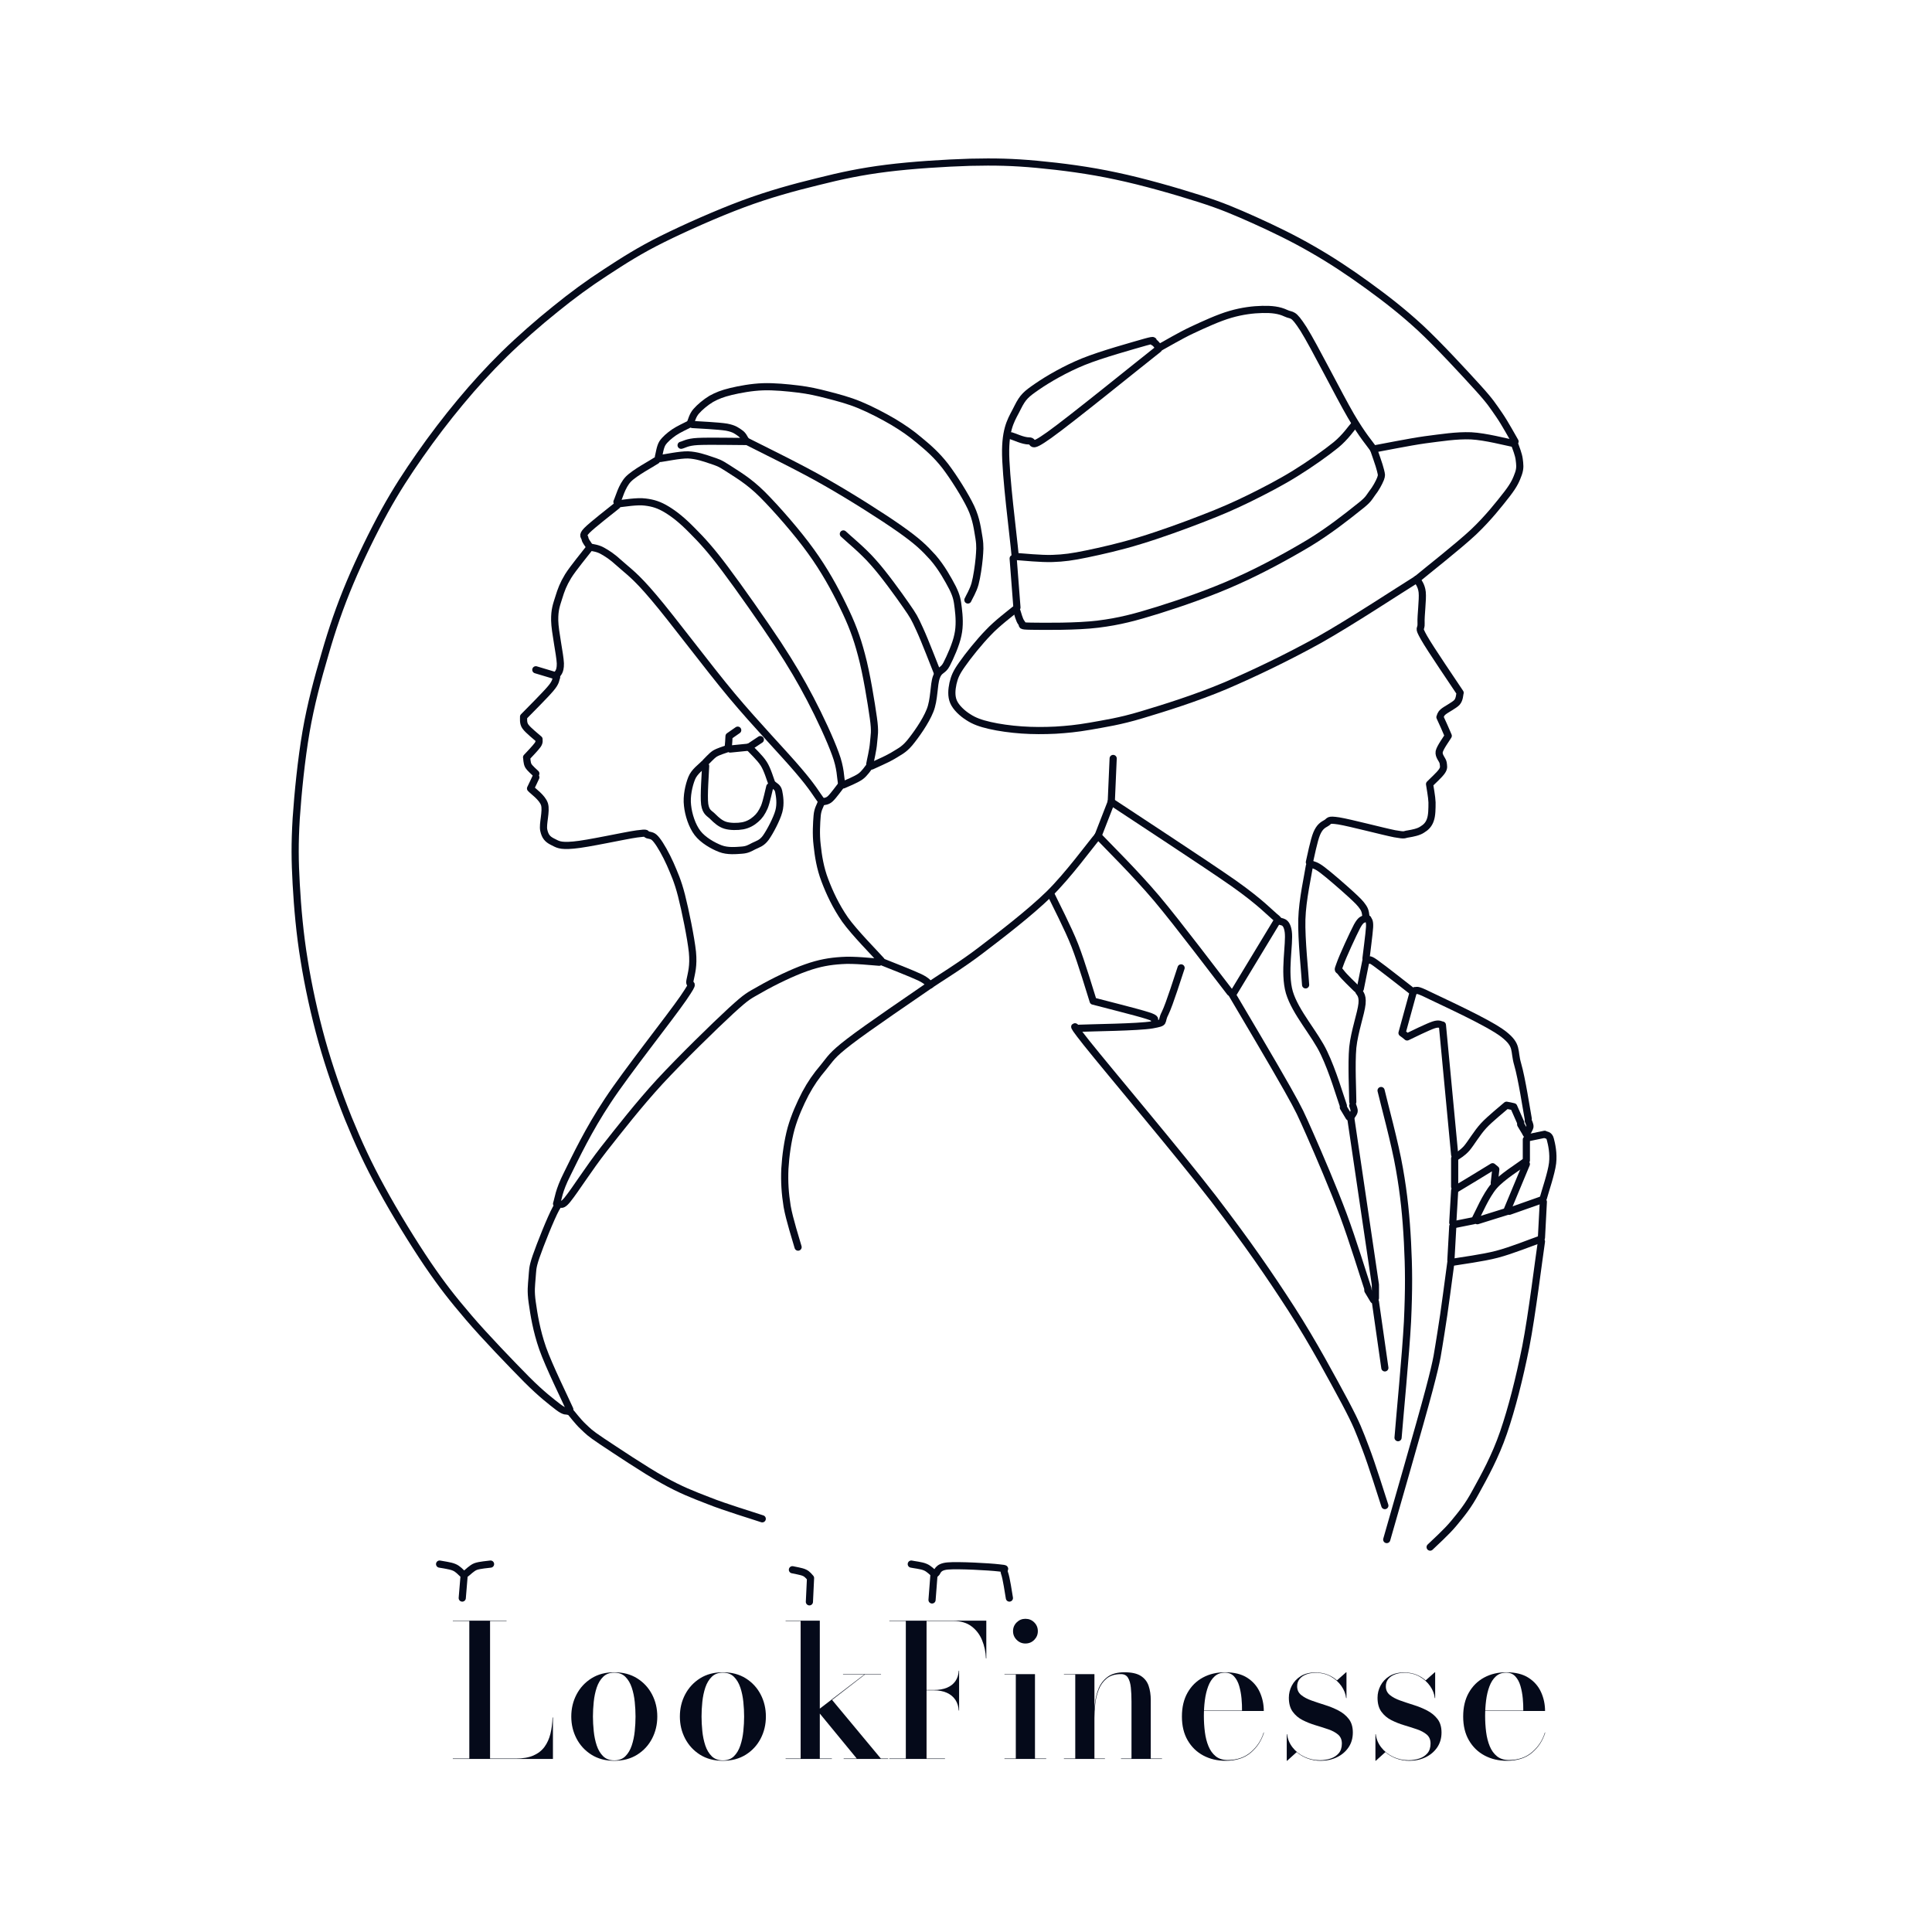
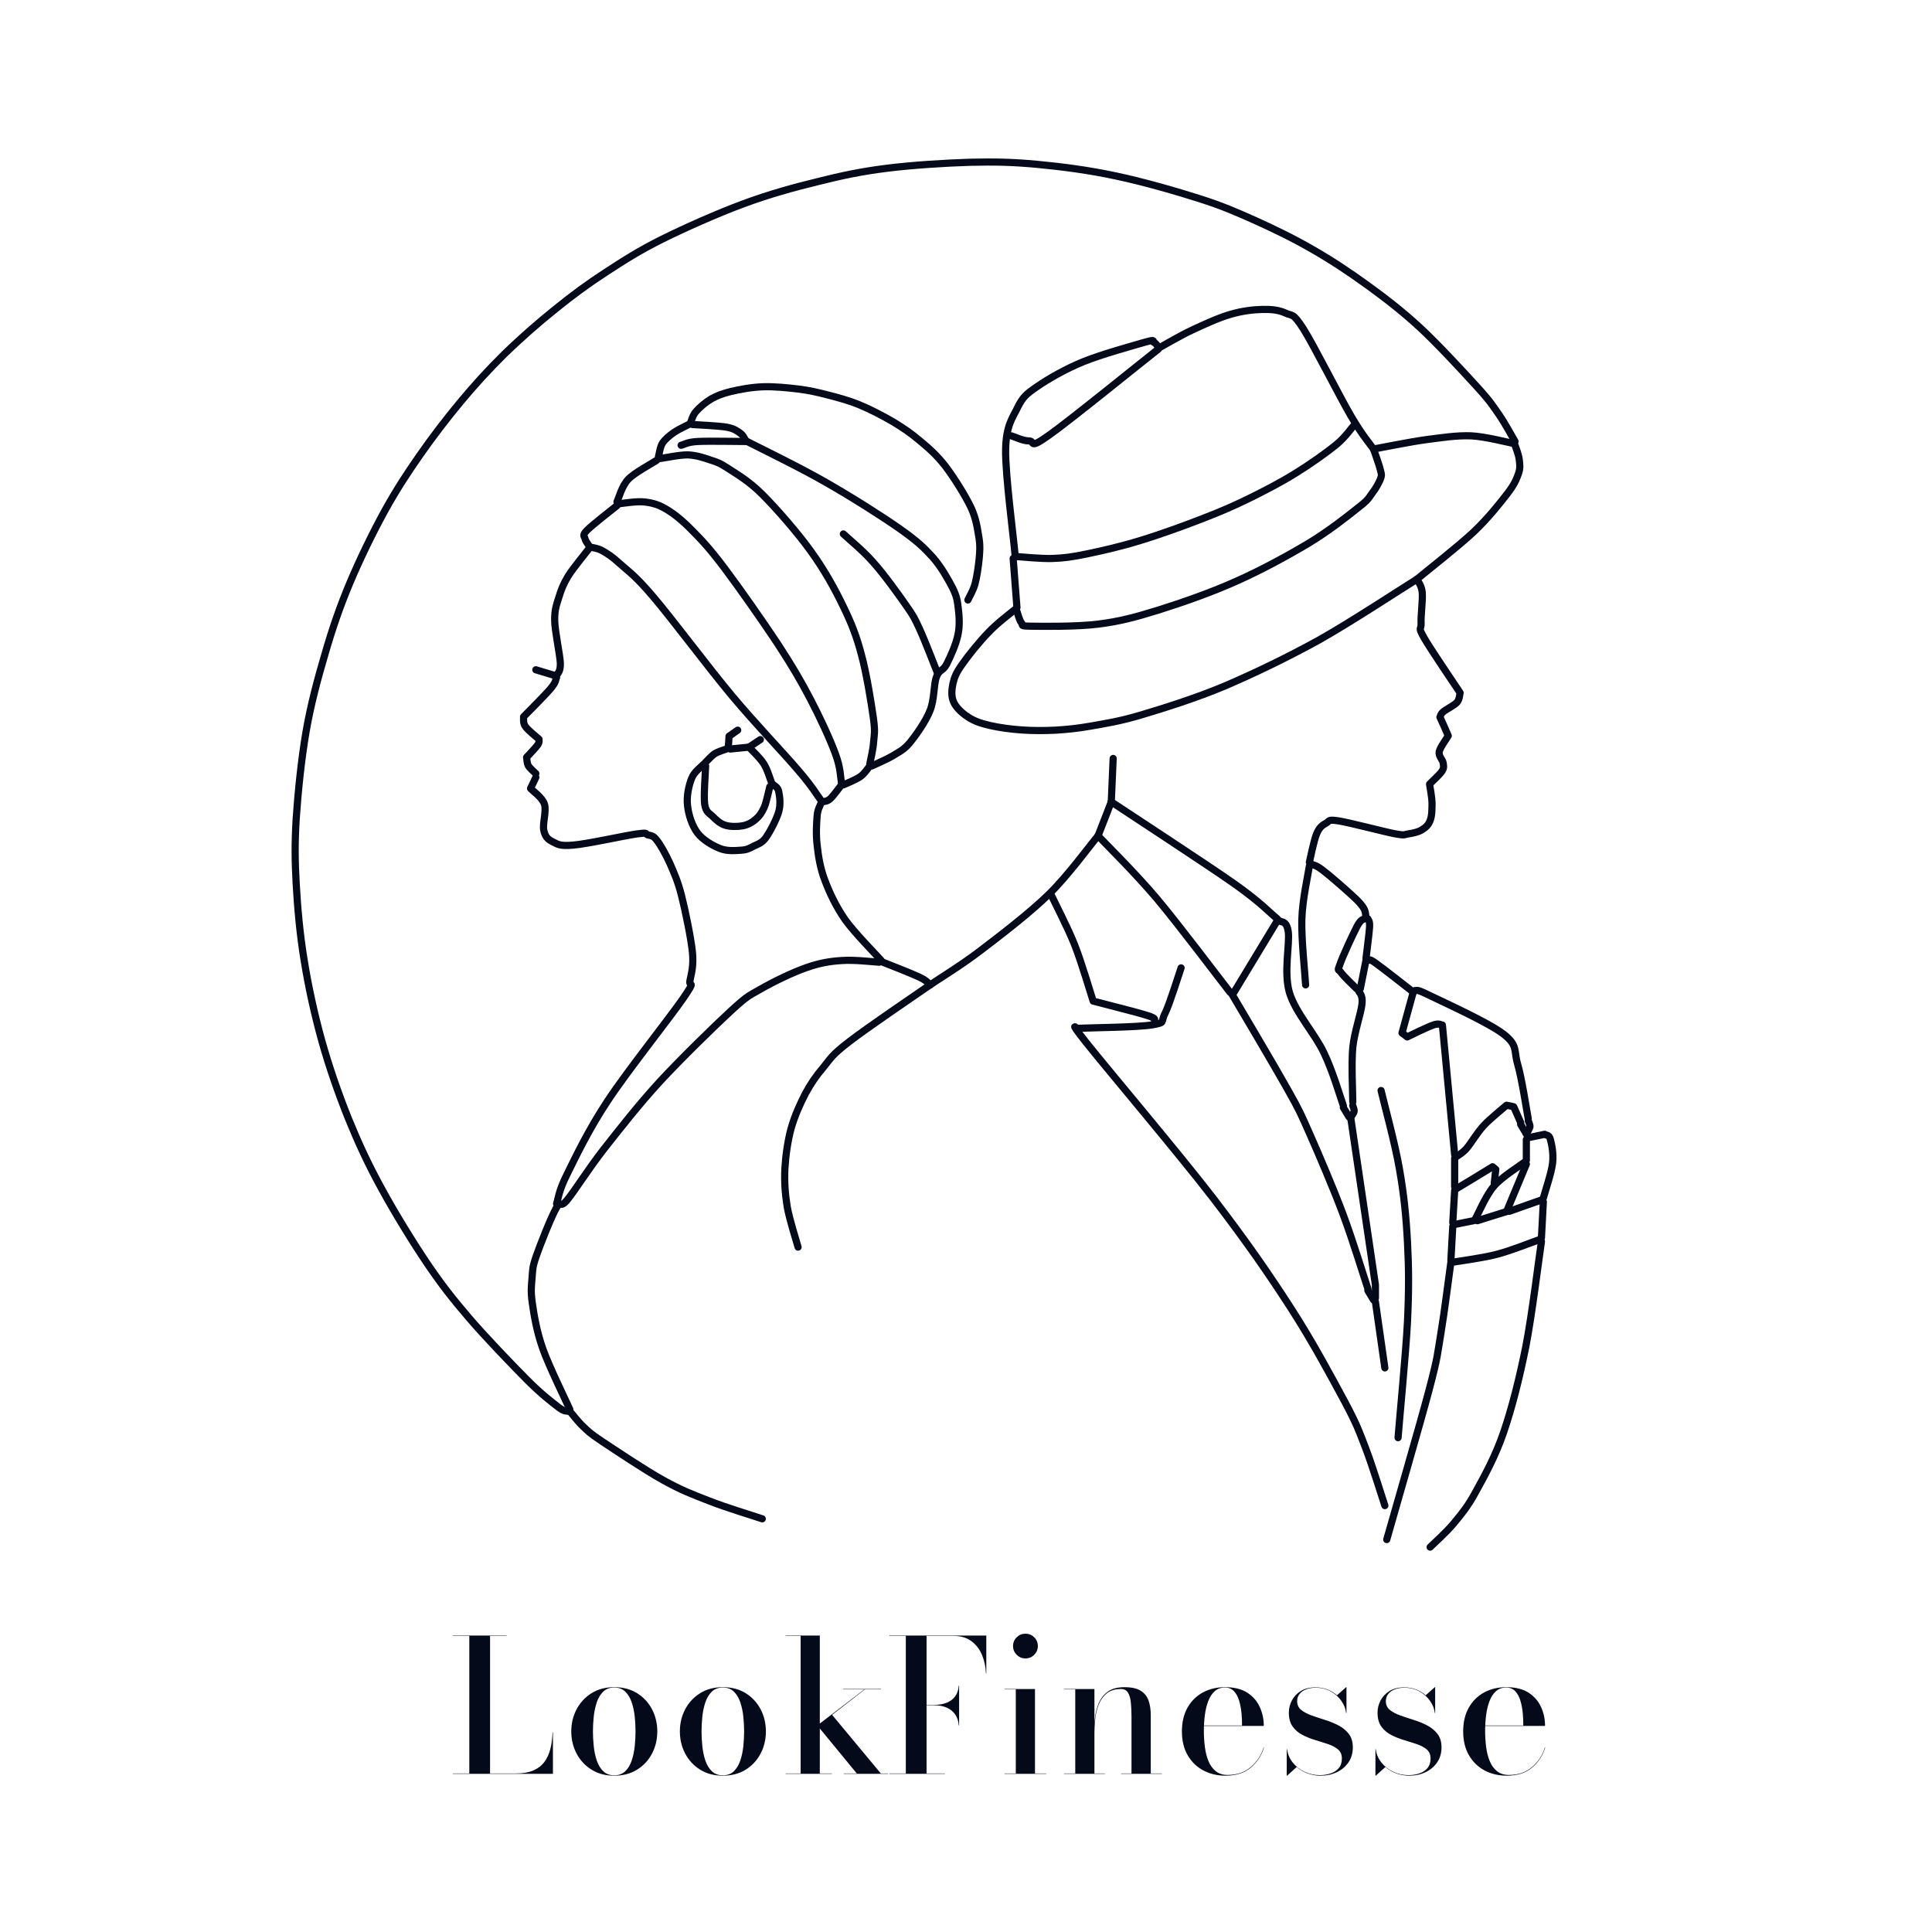
<svg xmlns="http://www.w3.org/2000/svg" viewBox="0 0 1024.00 1024.00" fill="none" role="img" aria-label="LookFinesse">
  <g transform="translate(0 0)" fill="none" stroke="#050A1A" stroke-width="3.8" stroke-linecap="round" stroke-linejoin="round">
    <g id="woman">
-       <path data-group="woman" d="M 260.0 829.0 C 258.7 829.2 254.3 829.5 252.1 830.3 C 250.0 831.1 247.9 833.4 247.0 834.0" />
      <path data-group="woman" d="M 408.0 417.0 C 407.5 418.8 406.3 424.9 405.1 427.8 C 403.8 430.7 402.5 432.6 400.6 434.2 C 398.7 435.9 396.3 437.2 393.6 437.7 C 390.9 438.2 387.0 438.2 384.4 437.4 C 381.8 436.6 379.7 434.7 377.9 432.9 C 376.1 431.0 374.2 430.8 373.5 426.3 C 372.9 421.8 373.9 409.4 374.0 406.0" />
      <path data-group="woman" d="M 365.0 225.0 C 363.7 225.7 359.5 227.6 357.2 229.2 C 354.8 230.9 352.5 232.8 351.1 234.9 C 349.8 237.0 349.4 240.8 349.0 242.0" />
      <path data-group="woman" d="M 313.0 290.0 C 314.1 290.3 316.8 290.5 319.4 292.0 C 322.0 293.5 324.1 294.7 328.6 298.8 C 333.1 302.9 336.5 304.8 346.4 316.5 C 356.3 328.1 375.2 353.5 388.0 368.8 C 400.8 384.1 415.3 399.1 423.1 408.3 C 431.0 417.5 433.0 421.4 435.0 424.0" />
      <path data-group="woman" d="M 385.0 397.0 C 384.0 397.4 380.7 398.3 378.8 399.5 C 377.0 400.7 374.8 403.3 374.0 404.0" />
      <path data-group="woman" d="M 295.0 359.0 C 294.5 360.0 294.9 361.4 291.9 364.9 C 289.0 368.4 279.9 377.4 277.5 379.9 C 277.6 380.8 277.1 383.2 278.5 385.1 C 279.9 387.1 284.5 390.7 285.7 391.8 C 285.6 392.3 286.1 393.2 285.0 394.8 C 283.9 396.4 280.1 400.3 279.1 401.4 C 279.3 402.1 279.2 404.3 280.0 405.8 C 280.8 407.2 283.3 409.3 284.0 410.0" />
      <path data-group="woman" d="M 386.0 396.0 C 386.1 395.0 386.4 391.2 386.4 390.2 C 387.2 389.7 390.2 387.5 391.0 387.0" />
      <path data-group="woman" d="M 397.0 396.0 C 398.0 395.3 402.0 392.7 403.0 392.0" />
      <path data-group="woman" d="M 397.0 396.0 C 395.3 396.2 388.7 396.8 387.0 397.0" />
      <path data-group="woman" d="M 397.0 396.0 C 398.3 397.5 402.8 401.6 404.8 404.8 C 406.8 407.9 408.3 413.3 409.0 415.0" />
      <path data-group="woman" d="M 395.0 233.0 C 394.5 232.4 393.9 230.6 392.2 229.5 C 390.6 228.4 389.3 227.2 385.1 226.4 C 380.9 225.7 370.0 225.2 367.0 225.0" />
-       <path data-group="woman" d="M 429.0 849.0 C 429.1 846.9 429.5 838.5 429.6 836.4 C 429.1 835.9 428.0 834.3 426.4 833.6 C 424.8 832.8 421.1 832.3 420.0 832.0" />
      <path data-group="woman" d="M 348.0 244.0 C 345.5 245.7 336.5 250.4 333.0 254.0 C 329.5 257.7 328.0 264.0 327.0 266.0" />
-       <path data-group="woman" d="M 233.0 829.0 C 234.3 829.3 238.7 829.8 240.7 830.7 C 242.7 831.5 244.3 833.4 245.0 834.0" />
      <path data-group="woman" d="M 436.0 425.0 C 436.7 424.7 438.4 424.9 440.0 423.4 C 441.7 421.9 445.0 417.2 446.0 416.0" />
      <path data-group="woman" d="M 295.0 358.0 C 295.3 356.9 297.1 356.5 297.0 351.6 C 296.8 346.8 294.1 334.7 294.0 328.9 C 293.9 323.0 295.0 320.5 296.2 316.6 C 297.4 312.7 298.5 309.7 301.1 305.4 C 303.7 301.2 310.2 293.4 312.0 291.0" />
      <path data-group="woman" d="M 447.0 416.0 C 448.5 415.3 453.6 413.3 456.0 411.6 C 458.3 410.0 460.2 406.9 461.0 406.0" />
      <path data-group="woman" d="M 328.0 267.0 C 330.3 266.8 337.7 265.5 342.0 266.1 C 346.2 266.6 349.4 267.6 353.5 270.1 C 357.6 272.6 361.7 275.9 366.8 281.1 C 372.0 286.3 376.7 291.4 384.2 301.4 C 391.8 311.5 404.7 329.9 412.3 341.4 C 419.8 352.9 424.3 360.6 429.4 370.3 C 434.5 380.0 440.1 392.1 442.8 399.6 C 445.6 407.0 445.5 412.4 446.0 415.0" />
      <path data-group="woman" d="M 350.0 243.0 C 352.5 242.7 360.3 241.0 364.7 241.1 C 369.2 241.3 373.3 242.7 376.8 243.9 C 380.3 245.1 381.2 245.2 385.8 248.2 C 390.3 251.2 396.7 254.7 404.1 262.1 C 411.4 269.4 422.7 282.3 429.8 292.2 C 436.9 302.0 442.4 312.0 446.8 321.1 C 451.3 330.3 454.0 337.2 456.6 347.1 C 459.3 357.0 461.8 372.7 462.9 380.5 C 464.0 388.2 463.3 389.5 463.0 393.6 C 462.7 397.7 461.3 403.1 461.0 405.0" />
-       <path data-group="woman" d="M 246.0 835.0 C 245.8 837.0 245.2 845.0 245.0 847.0" />
      <path data-group="woman" d="M 497.0 357.0 C 495.4 353.1 490.2 339.4 487.4 333.4 C 484.6 327.3 484.3 326.7 480.2 320.8 C 476.1 314.9 468.4 304.2 462.8 298.0 C 457.3 291.7 449.6 285.5 447.0 283.0" />
      <path data-group="woman" d="M 366.0 224.0 C 366.5 223.0 367.1 220.1 369.0 218.0 C 370.8 215.9 374.0 213.2 377.0 211.4 C 380.1 209.7 382.9 208.6 387.4 207.5 C 392.0 206.4 398.4 205.2 404.4 205.0 C 410.3 204.8 417.4 205.5 423.1 206.2 C 428.8 206.9 433.2 207.9 438.6 209.3 C 444.0 210.7 449.8 212.2 455.6 214.6 C 461.4 217.0 468.1 220.5 473.4 223.6 C 478.7 226.8 482.8 229.6 487.4 233.5 C 492.0 237.3 496.4 241.1 501.0 247.0 C 505.5 252.9 511.6 262.6 514.6 268.9 C 517.6 275.3 518.1 280.7 518.9 285.2 C 519.6 289.7 519.3 291.9 519.0 295.9 C 518.6 300.0 517.8 305.7 516.8 309.4 C 515.8 313.1 513.6 316.6 513.0 318.0" />
      <path data-group="woman" d="M 373.0 405.0 C 371.9 406.3 368.0 408.9 366.6 412.5 C 365.1 416.2 363.8 422.1 364.4 426.9 C 364.9 431.8 366.8 437.7 369.7 441.5 C 372.6 445.3 377.9 448.3 381.8 449.8 C 385.7 451.3 390.2 450.8 393.1 450.6 C 396.0 450.4 397.3 449.6 399.4 448.5 C 401.6 447.4 403.7 447.0 405.9 444.0 C 408.1 440.9 411.7 434.1 412.8 430.0 C 413.9 426.0 413.2 421.8 412.7 419.4 C 412.2 417.1 410.5 416.6 410.0 416.0" />
      <path data-group="woman" d="M 361.0 236.0 C 362.5 235.7 364.1 234.3 369.8 234.0 C 375.4 233.7 390.8 234.0 395.0 234.0" />
      <path data-group="woman" d="M 294.0 358.0 C 292.3 357.5 285.7 355.5 284.0 355.0" />
      <path data-group="woman" d="M 295.0 638.0 C 295.9 635.4 296.0 631.4 300.6 622.3 C 305.1 613.2 311.9 598.8 322.2 583.3 C 332.5 567.7 354.9 539.6 362.2 529.0 C 369.4 518.4 364.9 523.8 365.7 519.7 C 366.5 515.6 367.7 512.1 367.0 504.6 C 366.2 497.1 363.2 482.4 361.2 474.6 C 359.2 466.8 357.3 462.8 355.2 457.9 C 353.0 453.0 350.1 447.8 348.1 445.3 C 346.1 442.7 345.1 443.0 343.3 442.5 C 341.6 441.9 344.1 441.1 337.5 442.0 C 331.0 442.9 311.4 447.3 304.0 447.9 C 296.5 448.6 295.5 447.4 292.8 446.1 C 290.2 444.8 288.9 443.3 288.2 440.0 C 287.5 436.7 289.7 430.0 288.6 426.3 C 287.4 422.6 282.4 419.3 281.2 417.9 C 281.7 417.0 283.5 413.0 284.0 412.0" />
      <path data-group="woman" d="M 404.0 805.0 C 399.3 803.4 384.3 798.9 375.6 795.4 C 366.8 792.0 360.8 789.7 351.3 784.4 C 341.9 779.2 326.1 768.6 319.0 763.9 C 312.0 759.2 311.9 758.7 309.1 756.1 C 306.2 753.4 303.2 749.3 302.0 748.0" />
      <path data-group="woman" d="M 327.0 268.0 C 324.3 270.2 313.8 278.3 311.0 281.2 C 308.2 284.1 310.0 284.3 310.1 285.6 C 310.3 286.8 311.7 288.4 312.0 289.0" />
      <path data-group="woman" d="M 462.0 406.0 C 463.8 405.1 469.6 402.7 473.0 400.7 C 476.3 398.6 478.8 397.7 482.1 393.8 C 485.4 389.8 490.6 382.5 492.9 376.7 C 495.3 370.9 494.8 363.0 496.3 358.9 C 497.7 354.8 499.8 355.8 501.7 352.1 C 503.6 348.4 506.7 341.6 507.7 336.6 C 508.8 331.7 508.4 326.5 507.9 322.4 C 507.4 318.2 507.1 316.1 504.9 311.6 C 502.6 307.2 499.1 300.8 494.5 295.5 C 489.8 290.3 486.3 286.9 476.8 280.2 C 467.4 273.6 451.3 263.4 437.8 255.7 C 424.3 247.9 403.0 237.6 396.0 234.0" />
      <path data-group="woman" d="M 302.0 747.0 C 299.6 741.6 290.9 724.0 287.6 714.6 C 284.3 705.1 283.0 696.7 282.1 690.4 C 281.2 684.2 281.7 681.3 282.0 677.3 C 282.4 673.2 282.0 672.3 284.1 666.1 C 286.2 660.0 291.9 645.6 294.7 640.5 C 297.5 635.5 296.5 641.1 300.8 635.8 C 305.0 630.6 311.9 619.5 320.1 609.0 C 328.3 598.6 338.5 585.5 349.7 573.3 C 361.0 561.1 378.6 543.9 387.5 535.7 C 396.5 527.5 396.6 528.0 403.2 524.2 C 409.8 520.4 420.1 515.4 427.3 512.9 C 434.4 510.4 439.7 509.5 446.1 509.1 C 452.6 508.6 462.7 509.8 466.0 510.0" />
    </g>
    <g id="gentleman">
      <path data-group="gentleman" d="M 770.0 648.0 C 770.2 645.2 770.8 633.8 771.0 631.0" />
      <path data-group="gentleman" d="M 725.0 487.0 C 725.2 487.7 726.1 487.9 725.9 491.4 C 725.7 494.9 724.3 505.2 724.0 508.0" />
-       <path data-group="gentleman" d="M 535.0 847.0 C 534.6 844.8 533.4 836.3 532.4 833.7 C 531.5 831.0 534.5 831.6 529.4 831.0 C 524.4 830.4 507.9 829.5 502.3 830.0 C 496.7 830.5 497.0 833.3 496.0 834.0" />
      <path data-group="gentleman" d="M 557.0 474.0 C 559.1 478.5 566.0 491.7 569.7 501.1 C 573.4 510.6 577.8 525.7 579.4 530.6 C 584.2 531.9 602.8 536.5 608.3 538.3 C 613.7 540.0 611.4 540.5 612.0 541.0" />
      <path data-group="gentleman" d="M 717.0 584.0 C 717.0 579.2 716.2 563.9 717.0 555.2 C 717.9 546.6 721.4 537.1 721.9 532.0 C 722.4 527.0 720.3 526.2 720.0 525.0" />
      <path data-group="gentleman" d="M 770.0 650.0 C 769.8 653.0 769.2 665.0 769.0 668.0" />
      <path data-group="gentleman" d="M 809.0 604.0 C 809.0 605.8 809.0 613.2 809.0 615.0" />
      <path data-group="gentleman" d="M 717.0 586.0 C 717.1 586.5 717.9 588.1 717.7 589.1 C 717.5 590.1 716.3 591.5 716.0 592.0" />
      <path data-group="gentleman" d="M 735.0 816.0 C 738.7 802.8 752.7 754.7 757.5 736.5 C 762.3 718.3 761.8 717.9 763.7 706.7 C 765.6 695.4 768.1 675.3 769.0 669.0" />
-       <path data-group="gentleman" d="M 495.0 834.0 C 494.2 833.4 492.4 831.4 490.4 830.6 C 488.4 829.7 484.2 829.3 483.0 829.0" />
      <path data-group="gentleman" d="M 694.0 457.0 C 694.6 454.5 696.4 445.3 697.9 441.8 C 699.4 438.3 701.0 437.3 703.0 436.2 C 704.9 435.1 703.6 434.2 709.6 435.1 C 715.7 436.1 733.1 440.7 739.2 441.9 C 745.3 443.0 743.9 442.3 746.4 442.0 C 748.8 441.6 751.9 441.0 753.8 439.7 C 755.8 438.5 757.3 437.0 758.1 434.6 C 759.0 432.2 759.0 428.5 759.0 425.3 C 758.9 422.2 757.9 417.2 757.7 415.6 C 758.8 414.4 763.1 410.6 764.3 408.7 C 765.5 406.9 765.1 406.0 764.9 404.3 C 764.6 402.6 762.4 400.8 762.8 398.4 C 763.3 396.1 766.8 391.4 767.6 390.0 C 766.9 388.3 764.0 381.7 763.2 380.1 C 763.5 379.6 763.4 378.6 764.9 377.3 C 766.4 376.0 770.7 373.9 772.2 372.3 C 773.7 370.6 773.6 368.0 773.9 367.2 C 770.7 362.3 758.2 344.1 754.7 337.9 C 751.3 331.8 753.4 334.3 753.2 330.3 C 753.0 326.3 754.2 317.8 753.8 313.9 C 753.4 310.1 751.5 308.2 751.0 307.0" />
      <path data-group="gentleman" d="M 810.0 603.0 C 811.5 602.7 817.3 601.5 818.7 601.2 C 819.2 601.7 821.1 601.3 821.7 603.8 C 822.4 606.4 823.5 611.3 822.9 616.5 C 822.3 621.7 818.8 631.9 818.0 635.0" />
      <path data-group="gentleman" d="M 590.0 402.0 C 589.8 405.8 589.2 421.2 589.0 425.0" />
      <path data-group="gentleman" d="M 694.0 459.0 C 693.3 463.7 690.3 476.8 690.0 487.3 C 689.7 497.8 691.7 516.2 692.0 522.0" />
      <path data-group="gentleman" d="M 729.0 682.0 C 729.0 683.0 729.0 687.0 729.0 688.0" />
      <path data-group="gentleman" d="M 810.0 594.0 C 810.1 594.5 811.0 596.0 810.9 597.2 C 810.7 598.3 809.3 600.4 809.0 601.0" />
      <path data-group="gentleman" d="M 721.0 524.0 C 721.5 521.5 723.5 511.5 724.0 509.0" />
      <path data-group="gentleman" d="M 712.0 587.0 C 712.5 587.8 714.5 591.2 715.0 592.0" />
      <path data-group="gentleman" d="M 781.0 647.0 C 779.3 647.3 772.7 648.7 771.0 649.0" />
      <path data-group="gentleman" d="M 539.0 322.0 C 538.7 317.7 537.3 300.3 537.0 296.0" />
      <path data-group="gentleman" d="M 748.0 525.0 C 744.8 522.5 732.7 513.0 728.9 510.3 C 725.1 507.6 725.6 509.2 725.0 509.0" />
      <path data-group="gentleman" d="M 729.0 690.0 C 729.8 695.8 733.2 719.2 734.0 725.0" />
      <path data-group="gentleman" d="M 818.0 637.0 C 817.8 640.2 817.2 652.8 817.0 656.0" />
      <path data-group="gentleman" d="M 749.0 526.0 C 748.0 529.6 744.1 543.9 743.1 547.5 C 743.6 547.8 745.4 549.2 745.8 549.6 C 748.1 548.5 756.8 544.2 759.9 543.2 C 763.0 542.2 763.7 543.3 764.5 543.3 C 765.6 554.8 769.9 600.6 771.0 612.0" />
      <path data-group="gentleman" d="M 678.0 488.0 C 678.8 489.0 681.9 487.5 682.8 493.8 C 683.7 500.2 680.3 515.3 683.4 526.0 C 686.6 536.7 697.0 548.0 701.7 558.0 C 706.5 568.0 710.3 581.3 712.0 586.0" />
      <path data-group="gentleman" d="M 729.0 681.0 C 726.8 666.3 718.2 607.7 716.0 593.0" />
      <path data-group="gentleman" d="M 800.0 642.0 C 802.8 641.0 814.2 637.0 817.0 636.0" />
      <path data-group="gentleman" d="M 810.0 593.0 C 809.1 588.2 806.6 571.6 804.4 564.1 C 802.2 556.6 804.7 554.2 796.9 548.1 C 789.0 542.0 765.3 531.3 757.5 527.5 C 749.7 523.6 751.2 525.4 750.0 525.0" />
      <path data-group="gentleman" d="M 538.0 323.0 C 535.6 325.0 528.5 330.3 523.9 335.2 C 519.2 340.0 513.0 347.7 509.9 352.2 C 506.7 356.7 505.9 358.9 505.1 362.2 C 504.4 365.5 504.1 369.0 505.4 372.0 C 506.7 375.0 510.0 378.1 513.2 380.1 C 516.4 382.2 519.8 383.4 524.6 384.5 C 529.3 385.6 535.7 386.5 541.6 386.9 C 547.4 387.3 553.5 387.3 559.5 387.0 C 565.6 386.6 570.2 386.2 577.8 384.9 C 585.5 383.5 593.4 382.4 605.3 378.8 C 617.3 375.2 633.7 370.1 649.4 363.5 C 665.0 356.8 682.3 348.5 699.3 339.1 C 716.2 329.6 742.4 312.3 751.0 307.0" />
      <path data-group="gentleman" d="M 539.0 295.0 C 542.1 295.2 551.6 296.2 557.8 296.0 C 563.9 295.8 568.3 295.2 576.0 293.6 C 583.7 292.0 594.0 289.7 604.3 286.5 C 614.6 283.4 628.1 278.5 637.8 274.7 C 647.4 271.0 654.0 268.1 662.2 264.1 C 670.3 260.1 679.0 255.6 686.7 250.8 C 694.3 246.1 702.8 240.1 708.1 235.8 C 713.3 231.5 716.3 226.8 718.0 225.0" />
      <path data-group="gentleman" d="M 772.0 613.0 C 772.9 612.3 775.0 611.3 777.4 608.6 C 779.7 605.9 782.8 600.5 786.3 596.7 C 789.8 592.9 796.5 587.6 798.5 585.8 C 799.2 585.9 801.6 586.4 802.3 586.6 C 802.9 588.0 805.4 593.6 806.0 595.0" />
      <path data-group="gentleman" d="M 803.0 236.0 C 803.4 237.2 804.9 240.9 805.2 243.4 C 805.5 245.9 805.9 248.0 804.8 251.1 C 803.7 254.1 802.8 256.6 798.8 261.8 C 794.8 266.9 789.0 274.4 781.0 282.0 C 773.0 289.5 756.0 302.8 751.0 307.0" />
      <path data-group="gentleman" d="M 799.0 641.0 C 800.7 637.0 807.3 621.0 809.0 617.0" />
      <path data-group="gentleman" d="M 677.0 488.0 C 673.2 494.3 657.8 519.7 654.0 526.0" />
      <path data-group="gentleman" d="M 652.0 526.0 C 645.5 517.7 624.7 490.0 613.0 476.1 C 601.3 462.3 587.2 448.5 582.0 443.0" />
      <path data-group="gentleman" d="M 723.0 487.0 C 722.4 487.6 721.5 486.9 719.3 490.9 C 717.2 494.9 711.6 507.0 710.2 511.1 C 708.7 515.2 709.3 513.3 710.8 515.5 C 712.3 517.6 717.6 522.6 719.0 524.0" />
      <path data-group="gentleman" d="M 758.0 820.0 C 760.1 817.9 766.6 812.2 770.7 807.2 C 774.7 802.3 778.0 798.5 782.3 790.5 C 786.7 782.5 792.5 772.1 796.9 759.3 C 801.3 746.5 805.3 730.7 808.7 713.8 C 812.0 696.9 815.6 667.3 817.0 658.0" />
      <path data-group="gentleman" d="M 695.0 458.0 C 696.0 458.5 697.4 458.4 700.9 461.1 C 704.4 463.7 712.4 470.7 716.0 474.0 C 719.6 477.3 721.2 478.9 722.5 480.9 C 723.9 482.9 723.8 485.1 724.0 486.0" />
      <path data-group="gentleman" d="M 614.0 185.0 C 604.3 192.6 567.5 222.5 556.1 230.6 C 544.7 238.7 548.8 233.6 545.4 233.7 C 542.1 233.7 537.6 231.4 536.0 231.0" />
      <path data-group="gentleman" d="M 771.0 629.0 C 771.0 626.5 771.0 616.5 771.0 614.0" />
-       <path data-group="gentleman" d="M 494.0 848.0 C 494.2 845.8 494.8 837.2 495.0 835.0" />
      <path data-group="gentleman" d="M 589.0 425.0 C 587.8 428.0 583.2 440.0 582.0 443.0" />
      <path data-group="gentleman" d="M 589.0 425.0 C 599.8 432.2 639.2 457.9 653.9 468.2 C 668.6 478.6 673.1 483.9 677.0 487.0" />
      <path data-group="gentleman" d="M 799.0 642.0 C 796.3 642.8 785.7 646.2 783.0 647.0" />
      <path data-group="gentleman" d="M 770.0 669.0 C 773.9 668.3 785.8 666.8 793.4 664.8 C 801.1 662.8 812.2 658.3 816.0 657.0" />
      <path data-group="gentleman" d="M 572.0 546.0 C 572.7 547.1 564.1 537.9 575.9 552.8 C 587.8 567.7 625.1 611.8 643.2 635.3 C 661.2 658.8 672.9 675.8 684.5 693.8 C 696.1 711.8 706.3 731.0 712.9 743.2 C 719.4 755.5 720.3 758.4 723.8 767.5 C 727.3 776.6 732.3 792.9 734.0 798.0" />
      <path data-group="gentleman" d="M 725.0 684.0 C 725.5 684.8 727.5 688.2 728.0 689.0" />
      <path data-group="gentleman" d="M 741.0 762.0 C 741.8 751.7 745.1 717.7 746.0 700.5 C 746.8 683.2 746.7 672.0 746.0 658.5 C 745.3 645.0 744.1 632.9 741.7 619.4 C 739.4 606.0 733.6 584.9 732.0 578.0" />
      <path data-group="gentleman" d="M 802.0 235.0 C 798.3 234.3 787.4 231.4 779.7 231.0 C 771.9 230.7 763.9 232.0 755.3 233.1 C 746.7 234.3 732.6 237.2 728.0 238.0" />
      <path data-group="gentleman" d="M 806.0 596.0 C 806.5 596.8 808.5 600.2 809.0 601.0" />
      <path data-group="gentleman" d="M 539.0 324.0 C 539.4 325.0 540.2 328.7 541.4 330.1 C 542.7 331.4 539.8 331.8 546.6 331.9 C 553.4 332.0 570.8 332.2 582.0 330.8 C 593.3 329.4 601.6 327.2 613.8 323.4 C 626.0 319.6 642.1 314.0 655.4 308.0 C 668.7 302.1 683.1 294.2 693.8 287.8 C 704.5 281.3 714.2 273.6 719.7 269.2 C 725.3 264.9 725.3 264.1 727.2 261.5 C 729.2 259.0 730.9 255.8 731.7 253.8 C 732.4 251.7 732.3 251.9 731.7 249.3 C 731.1 246.6 728.6 239.9 728.0 238.0" />
      <path data-group="gentleman" d="M 725.0 683.0 C 722.8 676.5 717.1 657.7 712.0 644.0 C 706.9 630.3 699.1 612.1 694.2 601.0 C 689.2 589.8 689.2 589.4 682.3 577.1 C 675.4 564.8 657.9 535.3 653.0 527.0" />
      <path data-group="gentleman" d="M 772.0 630.0 C 775.2 628.1 787.9 620.4 791.1 618.4 C 791.4 618.7 792.5 619.5 792.8 619.8 C 792.7 621.0 792.1 625.8 792.0 627.0" />
      <path data-group="gentleman" d="M 538.0 294.0 C 537.2 284.7 532.8 251.5 533.0 238.5 C 533.2 225.5 536.7 221.5 539.4 215.9 C 542.2 210.3 543.9 208.9 549.7 204.9 C 555.5 200.9 564.6 195.6 574.2 191.7 C 583.8 187.8 600.9 183.1 607.1 181.3 C 613.3 179.6 610.4 181.0 611.5 181.4 C 612.7 181.9 613.6 183.6 614.0 184.0" />
      <path data-group="gentleman" d="M 808.0 616.0 C 805.3 618.1 796.1 623.7 791.8 628.7 C 787.5 633.7 783.6 643.1 782.0 646.0" />
      <path data-group="gentleman" d="M 626.0 513.0 C 624.6 517.0 620.0 532.0 617.5 537.1 C 614.9 542.1 618.2 541.8 610.7 543.2 C 603.1 544.5 578.4 544.7 572.0 545.0" />
      <path data-group="gentleman" d="M 615.0 184.0 C 617.8 182.5 625.5 177.9 631.7 175.0 C 637.9 172.1 645.9 168.4 652.2 166.6 C 658.4 164.8 664.2 164.1 669.1 164.0 C 674.0 163.9 677.9 164.3 681.5 166.0 C 685.1 167.7 685.1 165.4 690.9 174.4 C 696.6 183.5 709.8 209.8 716.0 220.4 C 722.2 231.0 726.0 235.1 728.0 238.0" />
    </g>
    <g id="back">
      <path data-group="back" d="M 423.0 661.0 C 422.0 657.4 418.4 646.3 417.2 639.4 C 416.1 632.5 415.7 626.4 416.0 619.5 C 416.4 612.6 417.5 604.7 419.3 598.1 C 421.2 591.4 424.1 585.0 426.9 579.6 C 429.8 574.2 432.6 570.2 436.5 565.6 C 440.3 561.0 440.6 559.4 450.1 552.1 C 459.5 544.8 485.8 527.0 493.0 522.0" />
      <path data-group="back" d="M 493.0 522.0 C 492.1 521.3 491.6 520.0 487.5 518.0 C 483.3 516.0 471.2 511.3 468.0 510.0" />
      <path data-group="back" d="M 435.0 426.0 C 434.7 427.1 433.4 428.8 433.1 432.4 C 432.8 436.1 432.4 442.2 433.1 447.9 C 433.7 453.6 434.7 460.1 437.2 466.6 C 439.7 473.2 443.0 480.3 447.9 487.4 C 452.9 494.4 463.8 505.4 467.0 509.0" />
      <path data-group="back" d="M 493.0 522.0 C 497.5 518.9 509.7 511.5 520.1 503.5 C 530.6 495.5 545.6 484.0 555.9 474.0 C 566.2 463.9 577.6 448.2 582.0 443.0" />
    </g>
    <g id="arc">
      <path data-group="arc" d="M 301.0 748.0 C 300.2 747.6 299.6 748.6 295.9 745.8 C 292.3 743.0 287.1 739.1 279.2 731.2 C 271.3 723.2 257.1 708.5 248.4 698.3 C 239.7 688.1 234.5 681.5 226.7 670.1 C 219.0 658.7 209.2 642.8 202.2 629.9 C 195.1 617.0 189.9 605.7 184.6 592.7 C 179.4 579.7 174.5 565.7 170.6 551.8 C 166.7 537.8 163.4 522.7 161.2 508.9 C 158.9 495.0 157.7 481.1 157.0 468.6 C 156.3 456.1 156.2 447.2 157.0 433.8 C 157.9 420.3 159.7 402.5 162.2 387.9 C 164.7 373.4 168.4 359.7 172.3 346.5 C 176.1 333.3 180.2 321.4 185.5 308.8 C 190.8 296.2 197.7 282.1 203.9 270.8 C 210.1 259.6 215.8 250.9 222.5 241.3 C 229.2 231.7 236.6 222.0 244.1 213.0 C 251.5 204.1 258.8 196.1 267.2 187.8 C 275.6 179.6 285.4 171.0 294.4 163.8 C 303.4 156.5 311.7 150.4 321.1 144.3 C 330.6 138.1 339.0 132.7 351.1 126.7 C 363.2 120.7 380.1 113.2 393.8 108.1 C 407.5 103.0 420.6 99.4 433.3 96.3 C 446.0 93.1 456.4 90.9 469.9 89.2 C 483.4 87.5 500.9 86.4 514.2 86.0 C 527.5 85.7 536.8 85.9 549.7 87.1 C 562.6 88.3 577.3 90.2 591.6 93.3 C 605.9 96.3 623.6 101.4 635.8 105.3 C 648.0 109.2 654.8 112.2 664.7 116.6 C 674.7 121.1 685.5 126.3 695.5 132.1 C 705.5 137.8 715.3 144.3 724.8 151.2 C 734.3 158.1 742.9 164.7 752.7 173.7 C 762.4 182.7 776.2 197.7 783.2 205.4 C 790.2 213.1 791.3 215.2 794.6 219.9 C 797.9 224.7 801.6 231.7 803.0 234.0" />
    </g>
  </g>
-   <g transform="translate(240.00 858.00) scale(0.82815) translate(-2.12 -43.07)" fill="#050A1A">
+   <g transform="translate(240.00 865.90) scale(0.82815) translate(-2.12 -43.07)" fill="#050A1A">
    <path d="M2.12 132.75V132.51H12.68V44.49H2.12V44.25H36.52V44.49H25.96V132.51H42.42Q49.27 132.51 53.75 130.54Q58.23 128.56 60.83 124.99Q63.42 121.42 64.6 116.61Q65.78 111.81 65.96 106.2H66.2V132.75Z" />
    <path d="M105.43 133.93Q97 133.93 90.83 130.04Q84.66 126.14 81.3 119.71Q77.94 113.28 77.94 105.61Q77.94 97.94 81.3 91.51Q84.66 85.08 90.83 81.18Q97 77.29 105.43 77.29Q113.93 77.29 120.12 81.18Q126.32 85.08 129.65 91.51Q132.99 97.94 132.99 105.61Q132.99 113.28 129.65 119.71Q126.32 126.14 120.12 130.04Q113.93 133.93 105.43 133.93ZM105.43 133.69Q109.86 133.69 112.54 131.04Q115.23 128.38 116.64 124.14Q118.06 119.89 118.56 114.96Q119.06 110.03 119.06 105.61Q119.06 101.13 118.56 96.23Q118.06 91.33 116.64 87.08Q115.23 82.84 112.54 80.18Q109.86 77.53 105.43 77.53Q101.07 77.53 98.35 80.18Q95.64 82.84 94.22 87.08Q92.81 91.33 92.31 96.23Q91.8 101.13 91.8 105.61Q91.8 110.03 92.31 114.96Q92.81 119.89 94.22 124.14Q95.64 128.38 98.35 131.04Q101.07 133.69 105.43 133.69Z" />
    <path d="M174.94 133.93Q166.5 133.93 160.33 130.04Q154.17 126.14 150.8 119.71Q147.44 113.28 147.44 105.61Q147.44 97.94 150.8 91.51Q154.17 85.08 160.33 81.18Q166.5 77.29 174.94 77.29Q183.43 77.29 189.63 81.18Q195.82 85.08 199.15 91.51Q202.49 97.94 202.49 105.61Q202.49 113.28 199.15 119.71Q195.82 126.14 189.63 130.04Q183.43 133.93 174.94 133.93ZM174.94 133.69Q179.36 133.69 182.04 131.04Q184.73 128.38 186.14 124.14Q187.56 119.89 188.06 114.96Q188.56 110.03 188.56 105.61Q188.56 101.13 188.06 96.23Q187.56 91.33 186.14 87.08Q184.73 82.84 182.04 80.18Q179.36 77.53 174.94 77.53Q170.57 77.53 167.85 80.18Q165.14 82.84 163.72 87.08Q162.31 91.33 161.81 96.23Q161.31 101.13 161.31 105.61Q161.31 110.03 161.81 114.96Q162.31 119.89 163.72 124.14Q165.14 128.38 167.85 131.04Q170.57 133.69 174.94 133.69Z" />
    <path d="M215.11 132.75V132.51H224.73V44.49H215.11V44.25H237V132.51H244.73V132.75ZM252.28 132.75V132.51H260.66L235.41 101.78L265.5 78.71H251.87V78.47H276.18V78.71H265.85L244.85 94.99L276.06 132.51H280.72V132.75Z" />
    <path d="M325.92 101.78Q325.68 97.82 323.76 94.93Q321.84 92.04 318.39 90.45Q314.94 88.85 309.99 88.85H302.26V88.62H309.99Q314.94 88.62 318.39 87.17Q321.84 85.73 323.76 82.98Q325.68 80.24 325.92 76.29H326.15V101.78ZM343.56 44.25V68.44H343.32Q343.08 62.13 340.81 56.67Q338.54 51.21 334.03 47.85Q329.51 44.49 322.67 44.49H305.32V132.51H317.12V132.75H281.49V132.51H292.05V44.49H281.49V44.25Z" />
    <path d="M368.57 58.88Q365.33 58.88 363 56.55Q360.67 54.22 360.67 50.98Q360.67 47.67 363 45.37Q365.33 43.07 368.57 43.07Q371.94 43.07 374.24 45.37Q376.54 47.67 376.54 50.98Q376.54 54.22 374.24 56.55Q371.94 58.88 368.57 58.88ZM374.71 78.47V132.51H381.91V132.75H355.18V132.51H362.44V78.71H355.18V78.47Z" />
    <path d="M412.76 78.47V132.51H419.49V132.75H393.23V132.51H400.49V78.71H393.23V78.47ZM448.81 95.11V132.51H456.01V132.75H429.76V132.51H436.48V96.05Q436.48 91.1 436.07 87.11Q435.66 83.13 434.24 80.8Q432.82 78.47 429.76 78.47Q423.97 78.47 420.55 81.3Q417.13 84.13 415.45 88.53Q413.77 92.93 413.27 97.7Q412.76 102.48 412.76 106.44L412.53 106.97Q412.53 102.72 413.03 97.62Q413.53 92.51 415.36 87.88Q417.19 83.25 421.14 80.27Q425.09 77.29 432 77.29Q438.78 77.29 442.41 79.59Q446.04 81.89 447.43 85.93Q448.81 89.97 448.81 95.11Z" />
    <path d="M496.66 133.93Q488.76 133.93 482.44 130.57Q476.13 127.2 472.44 120.86Q468.75 114.52 468.75 105.61Q468.75 96.7 472.35 90.36Q475.95 84.02 482.18 80.65Q488.4 77.29 496.31 77.29Q505.1 77.29 510.56 80.8Q516.01 84.31 518.58 89.98Q521.15 95.64 521.15 102.07H476.66V101.83H507.22Q507.28 98.23 506.9 94.05Q506.51 89.86 505.42 86.08Q504.33 82.31 502.12 79.92Q499.91 77.53 496.31 77.53Q492.3 77.53 489.67 79.92Q487.04 82.31 485.54 86.35Q484.04 90.39 483.42 95.28Q482.8 100.18 482.8 105.26Q482.8 110.51 483.45 115.55Q484.09 120.6 485.75 124.61Q487.4 128.62 490.38 131.04Q493.36 133.46 498.02 133.46Q506.99 133.46 512.92 128.32Q518.85 123.19 521.03 115.88H521.26Q518.96 123.55 512.86 128.74Q506.75 133.93 496.66 133.93Z" />
    <path d="M535.84 133.93V116.94H536.07Q536.6 121.6 539.58 125.4Q542.56 129.21 547.17 131.39Q551.77 133.58 557.02 133.58Q560.68 133.58 563.89 132.51Q567.11 131.45 569.11 129.12Q571.12 126.79 571.12 122.9Q571.12 119.24 568.7 117.17Q566.28 115.11 562.39 113.78Q558.49 112.45 554.16 111.16Q549.82 109.86 545.96 107.88Q542.09 105.91 539.64 102.51Q537.19 99.12 537.19 93.57Q537.19 89.5 539.11 85.82Q541.03 82.13 544.81 79.77Q548.58 77.41 554.19 77.41Q558.49 77.41 561.97 78.79Q565.46 80.18 567.99 82.48L573.83 77.29H574.07V93.81H573.83Q573.42 89.86 570.85 86.14Q568.29 82.42 564.04 80.03Q559.79 77.64 554.3 77.64Q550.88 77.64 548.23 78.68Q545.57 79.71 544.04 81.63Q542.5 83.54 542.5 86.26Q542.5 89.74 545.07 91.83Q547.64 93.93 551.71 95.37Q555.78 96.82 560.32 98.24Q564.87 99.65 568.91 101.75Q572.95 103.84 575.54 107.17Q578.14 110.51 578.14 115.82Q578.14 121.3 575.37 125.38Q572.59 129.45 567.93 131.69Q563.27 133.93 557.61 133.93Q553.07 133.93 549.11 132.45Q545.16 130.98 542.21 128.38L536.07 133.93Z" />
    <path d="M592.6 133.93V116.94H592.83Q593.36 121.6 596.34 125.4Q599.32 129.21 603.92 131.39Q608.53 133.58 613.78 133.58Q617.43 133.58 620.65 132.51Q623.87 131.45 625.87 129.12Q627.88 126.79 627.88 122.9Q627.88 119.24 625.46 117.17Q623.04 115.11 619.15 113.78Q615.25 112.45 610.92 111.16Q606.58 109.86 602.71 107.88Q598.85 105.91 596.4 102.51Q593.95 99.12 593.95 93.57Q593.95 89.5 595.87 85.82Q597.79 82.13 601.56 79.77Q605.34 77.41 610.94 77.41Q615.25 77.41 618.73 78.79Q622.21 80.18 624.75 82.48L630.59 77.29H630.83V93.81H630.59Q630.18 89.86 627.61 86.14Q625.05 82.42 620.8 80.03Q616.55 77.64 611.06 77.64Q607.64 77.64 604.99 78.68Q602.33 79.71 600.8 81.63Q599.26 83.54 599.26 86.26Q599.26 89.74 601.83 91.83Q604.4 93.93 608.47 95.37Q612.54 96.82 617.08 98.24Q621.62 99.65 625.67 101.75Q629.71 103.84 632.3 107.17Q634.9 110.51 634.9 115.82Q634.9 121.3 632.13 125.38Q629.35 129.45 624.69 131.69Q620.03 133.93 614.37 133.93Q609.82 133.93 605.87 132.45Q601.92 130.98 598.97 128.38L592.83 133.93Z" />
    <path d="M676.67 133.93Q668.76 133.93 662.45 130.57Q656.14 127.2 652.45 120.86Q648.76 114.52 648.76 105.61Q648.76 96.7 652.36 90.36Q655.96 84.02 662.19 80.65Q668.41 77.29 676.32 77.29Q685.11 77.29 690.57 80.8Q696.02 84.31 698.59 89.98Q701.16 95.64 701.16 102.07H656.67V101.83H687.23Q687.29 98.23 686.91 94.05Q686.52 89.86 685.43 86.08Q684.34 82.31 682.13 79.92Q679.92 77.53 676.32 77.53Q672.3 77.53 669.68 79.92Q667.05 82.31 665.55 86.35Q664.04 90.39 663.43 95.28Q662.81 100.18 662.81 105.26Q662.81 110.51 663.45 115.55Q664.1 120.6 665.76 124.61Q667.41 128.62 670.39 131.04Q673.37 133.46 678.03 133.46Q687 133.46 692.93 128.32Q698.85 123.19 701.04 115.88H701.27Q698.97 123.55 692.87 128.74Q686.76 133.93 676.67 133.93Z" />
  </g>
</svg>
